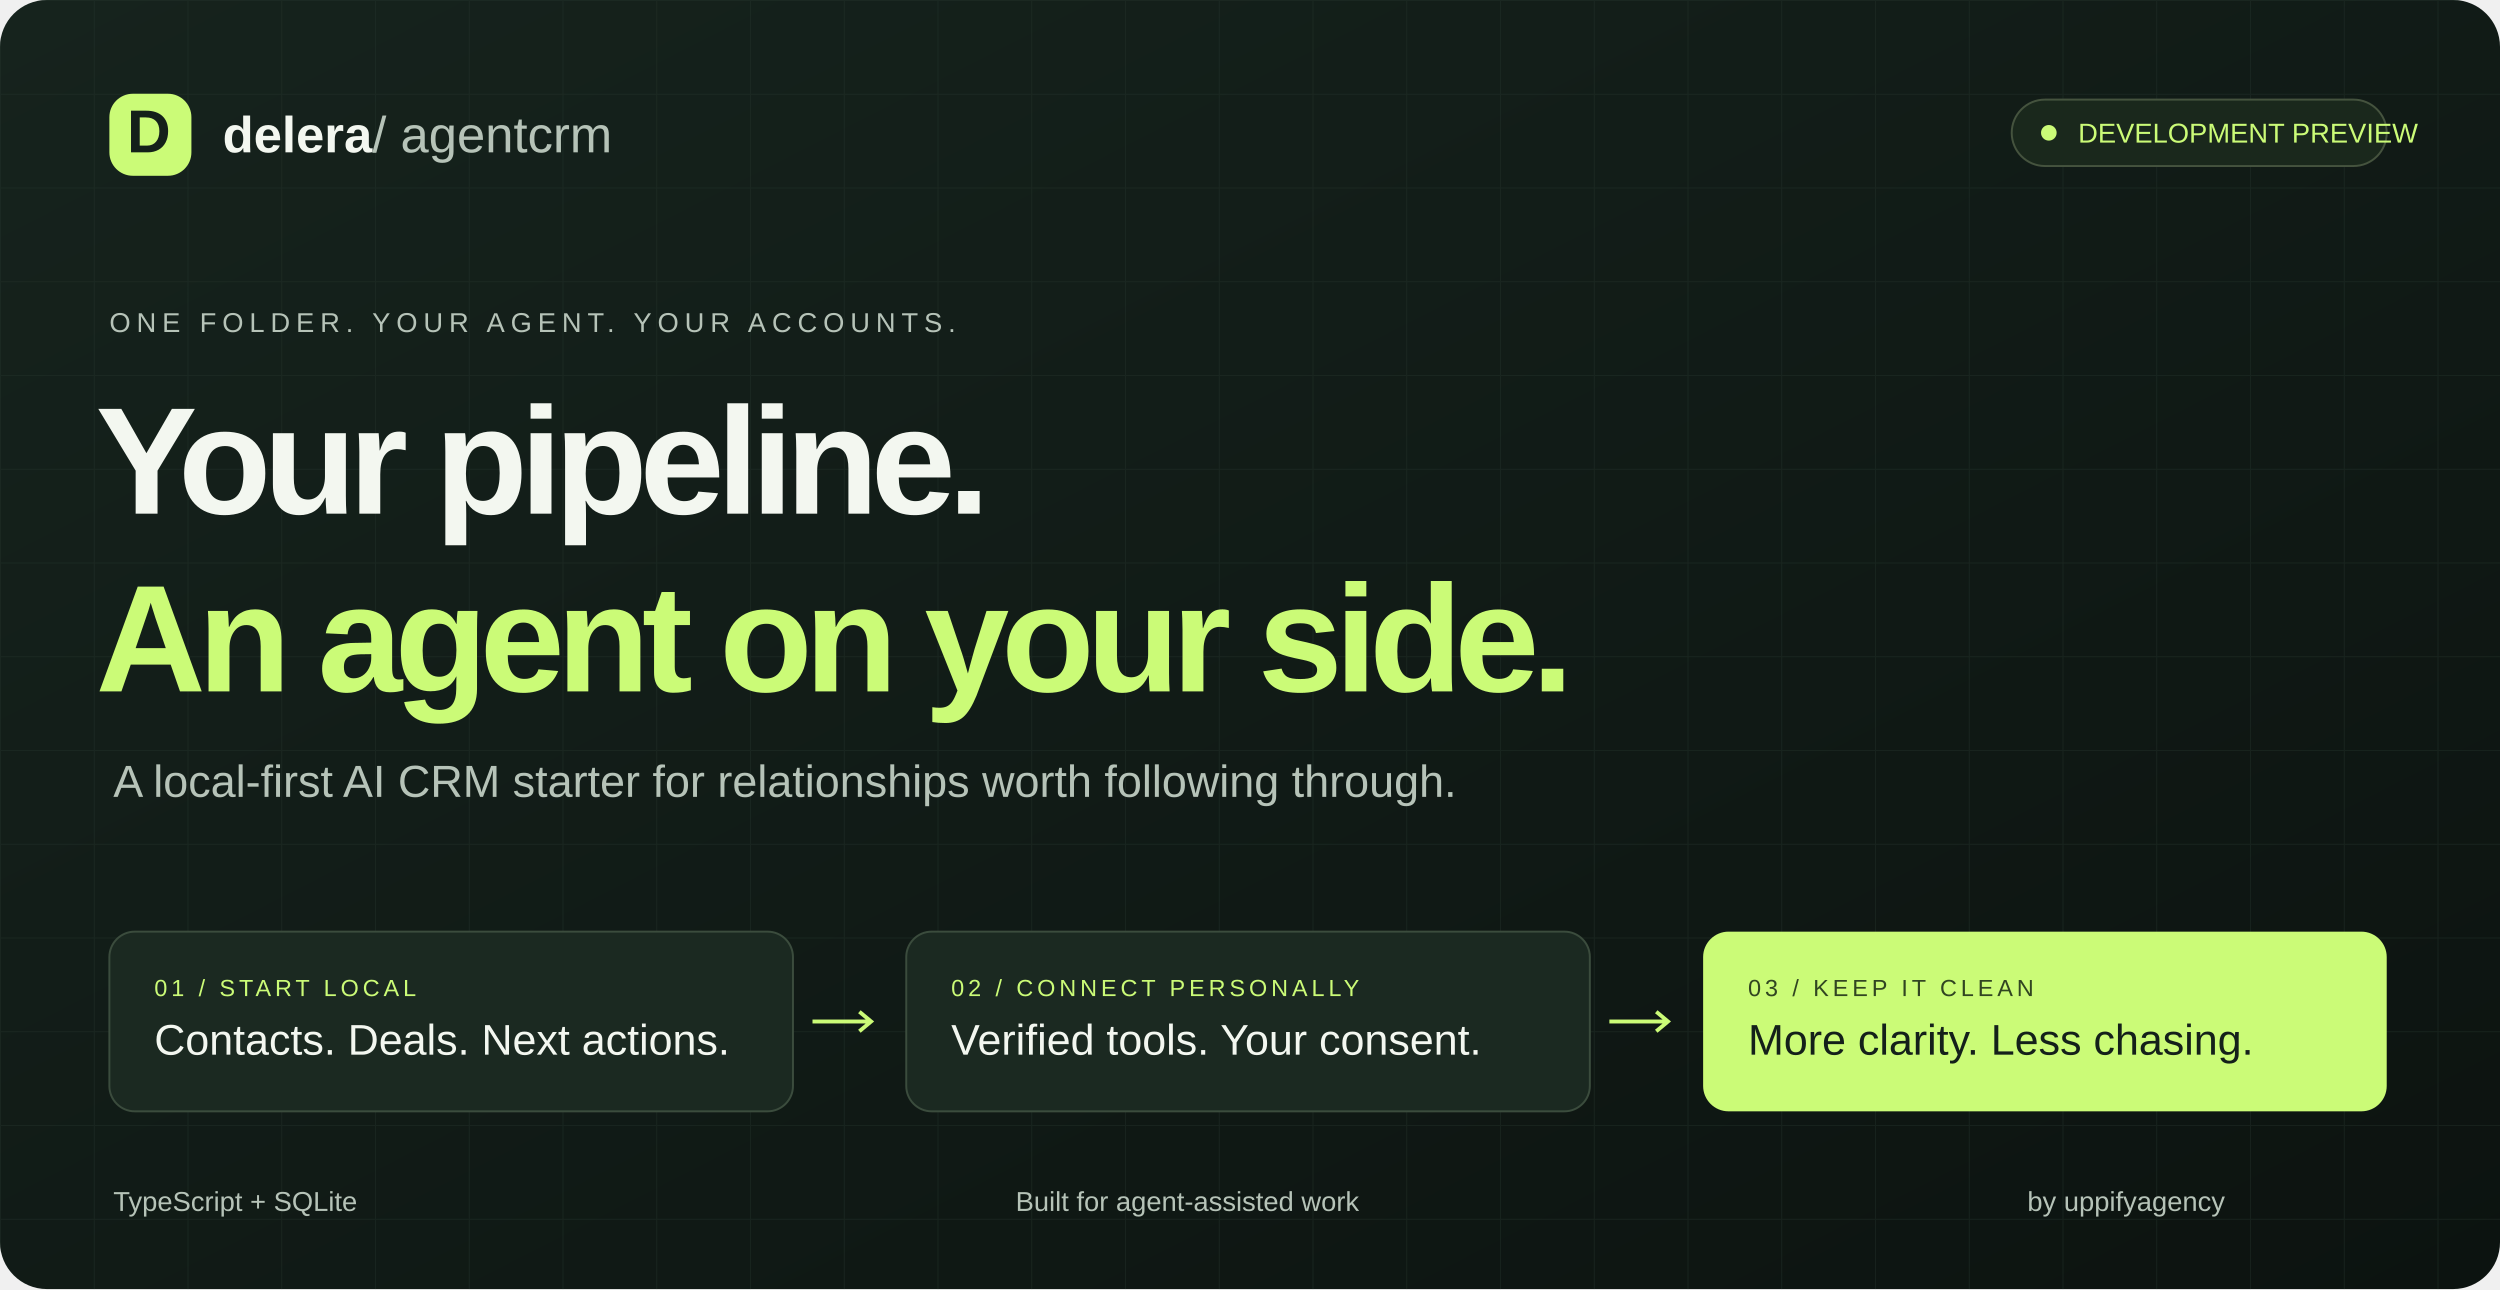
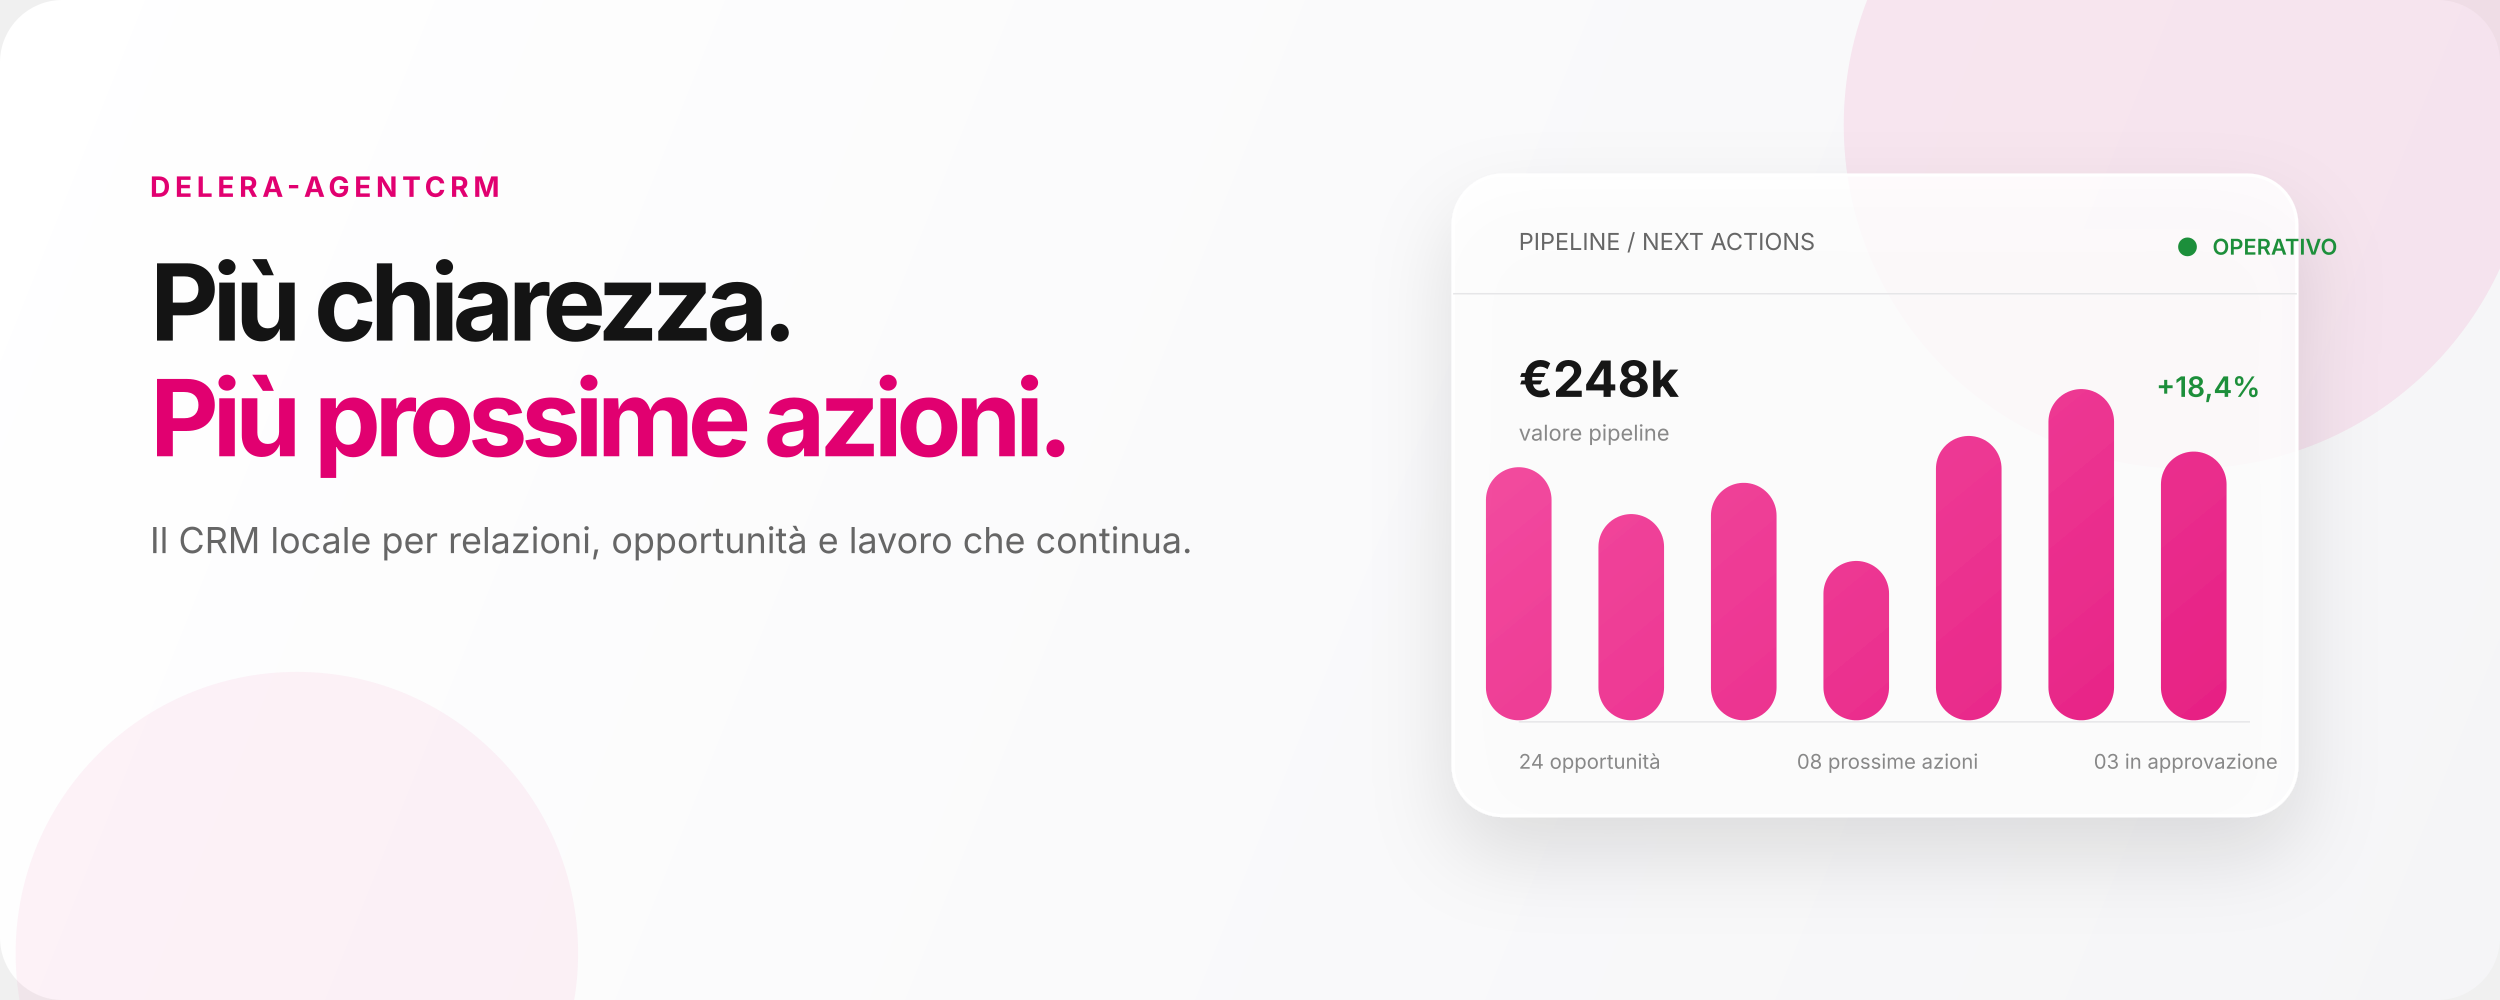
- <svg xmlns="http://www.w3.org/2000/svg" width="1280" height="660" viewBox="0 0 1280 660" role="img" aria-labelledby="title desc">
+ <svg xmlns="http://www.w3.org/2000/svg" width="1600" height="640" viewBox="0 0 1600 640" role="img" aria-labelledby="title desc">
  <defs>
-     <pattern id="grid" width="48" height="48" patternUnits="userSpaceOnUse">
-       <path d="M48 0H0V48" fill="none" stroke="#24332b" stroke-width="1" />
-     </pattern>
-     <linearGradient id="shade" x2="1" y2="1">
-       <stop stop-color="#16231d" />
-       <stop offset="1" stop-color="#0c1310" />
+     <linearGradient id="bg" x1="0" y1="0" x2="1600" y2="640" gradientUnits="userSpaceOnUse">
+       <stop stop-color="#ffffff" />
+       <stop offset="1" stop-color="#f5f5f7" />
    </linearGradient>
+     <linearGradient id="pink" x1="1120" y1="128" x2="1460" y2="540" gradientUnits="userSpaceOnUse">
+       <stop stop-color="#f23b97" />
+       <stop offset="1" stop-color="#e10070" />
+     </linearGradient>
+     <filter id="shadow" x="-30%" y="-30%" width="160%" height="180%">
+       <feDropShadow dx="0" dy="24" stdDeviation="26" flood-color="#000000" flood-opacity=".14" />
+     </filter>
  </defs>
-   <rect width="1280" height="660" rx="24" fill="url(#shade)" />
-   <rect width="1280" height="660" rx="24" fill="url(#grid)" opacity=".42" />
-   <g font-family="Arial, Helvetica, sans-serif">
-     <rect x="56" y="48" width="42" height="42" rx="12" fill="#cbfb77" />
-     <text x="65" y="78" font-size="31" font-weight="700" fill="#14201a">D</text>
-     <text x="114" y="78" font-size="26" fill="#f3f7f0" font-weight="700">delera<tspan fill="#b6c3b8" font-weight="400"> / agentcrm</tspan>
-     </text>
-     <rect x="1030" y="51" width="192" height="34" rx="17" stroke="#45533e" fill="#1a281c" />
-     <circle cx="1049" cy="68" r="4" fill="#cbfb77" />
-     <text x="1064" y="73" font-size="14" fill="#cbfb77">DEVELOPMENT PREVIEW</text>
-     <text x="56" y="170" font-size="14" letter-spacing="3" fill="#b6c3b8">ONE FOLDER. YOUR AGENT. YOUR ACCOUNTS.</text>
-     <text x="49" y="263" font-size="78" letter-spacing="-4" font-weight="700" fill="#f3f7f0">Your pipeline.</text>
-     <text x="49" y="354" font-size="78" letter-spacing="-4" font-weight="700" fill="#cbfb77">An agent on your side.</text>
-     <text x="58" y="408" font-size="23" fill="#b6c3b8">A local-first AI CRM starter for relationships worth following through.</text>
-     <g transform="translate(56 477)">
-       <rect width="350" height="92" rx="13" fill="#1b2921" stroke="#3b4c3d" />
-       <text x="23" y="33" font-size="12" letter-spacing="2" fill="#cbfb77">01 / START LOCAL</text>
-       <text x="23" y="63" font-size="22" fill="#f3f7f0">Contacts. Deals. Next actions.</text>
-     </g>
-     <path d="M416 523h30m-6-5 6 5-6 5" fill="none" stroke="#cbfb77" stroke-width="2" />
-     <g transform="translate(464 477)">
-       <rect width="350" height="92" rx="13" fill="#1b2921" stroke="#3b4c3d" />
-       <text x="23" y="33" font-size="12" letter-spacing="2" fill="#cbfb77">02 / CONNECT PERSONALLY</text>
-       <text x="23" y="63" font-size="22" fill="#f3f7f0">Verified tools. Your consent.</text>
-     </g>
-     <path d="M824 523h30m-6-5 6 5-6 5" fill="none" stroke="#cbfb77" stroke-width="2" />
-     <g transform="translate(872 477)">
-       <rect width="350" height="92" rx="13" fill="#cbfb77" />
-       <text x="23" y="33" font-size="12" letter-spacing="2" fill="#314521">03 / KEEP IT CLEAN</text>
-       <text x="23" y="63" font-size="22" fill="#14201a">More clarity. Less chasing.</text>
-     </g>
-     <text x="58" y="620" font-size="14" fill="#b6c3b8">TypeScript + SQLite</text>
-     <text x="520" y="620" font-size="14" fill="#b6c3b8">Built for agent-assisted work</text>
-     <text x="1038" y="620" font-size="14" fill="#b6c3b8">by uppifyagency</text>
+   <rect width="1600" height="640" rx="40" fill="url(#bg)" />
+   <circle cx="1400" cy="80" r="220" fill="#e10070" opacity=".08" />
+   <circle cx="190" cy="610" r="180" fill="#e10070" opacity=".05" />
+   <g font-family="-apple-system,BlinkMacSystemFont,'SF Pro',Inter,Arial,sans-serif">
+     <text x="96" y="126" fill="#e10070" font-size="18" font-weight="700" letter-spacing="3">DELERA-AGENTCRM</text>
+     <text x="96" y="218" fill="#141414" font-size="68" font-weight="700" letter-spacing="-4">Più chiarezza.</text>
+     <text x="96" y="292" fill="#e10070" font-size="68" font-weight="700" letter-spacing="-4">Più prossime azioni.</text>
+     <text x="96" y="354" fill="#666666" font-size="23">Il CRM locale per relazioni, opportunità e lavoro che continua.</text>
+   </g>
+   <g filter="url(#shadow)">
+     <rect x="930" y="112" width="540" height="410" rx="32" fill="#ffffff" fill-opacity=".82" stroke="#ffffff" stroke-width="2" />
+     <path d="M930 188h540" stroke="#e6e6e8" />
+     <text x="972" y="160" fill="#666666" font-family="-apple-system,BlinkMacSystemFont,'SF Pro',Inter,Arial,sans-serif" font-size="15">PIPELINE / NEXT ACTIONS</text>
+     <circle cx="1400" cy="158" r="6" fill="#1f8f3a" />
+     <text x="1416" y="163" fill="#1f8f3a" font-family="-apple-system,BlinkMacSystemFont,'SF Pro',Inter,Arial,sans-serif" font-size="14" font-weight="600">OPERATIVO</text>
+     <text x="972" y="254" fill="#141414" font-family="-apple-system,BlinkMacSystemFont,'SF Pro',Inter,Arial,sans-serif" font-size="32" font-weight="700">€248k</text>
+     <text x="972" y="282" fill="#888888" font-family="-apple-system,BlinkMacSystemFont,'SF Pro',Inter,Arial,sans-serif" font-size="14">valore pipeline</text>
+     <text x="1380" y="254" fill="#1f8f3a" font-family="-apple-system,BlinkMacSystemFont,'SF Pro',Inter,Arial,sans-serif" font-size="18" font-weight="600">+18,4%</text>
+     <path d="M972 440V320M1044 440V350M1116 440V330M1188 440V380M1260 440V300M1332 440V270M1404 440V310" stroke="url(#pink)" stroke-width="42" stroke-linecap="round" opacity=".9" />
+     <path d="M972 462h468" stroke="#e6e6e8" />
+     <text x="972" y="492" fill="#888888" font-family="-apple-system,BlinkMacSystemFont,'SF Pro',Inter,Arial,sans-serif" font-size="13">24 opportunità</text>
+     <text x="1150" y="492" fill="#888888" font-family="-apple-system,BlinkMacSystemFont,'SF Pro',Inter,Arial,sans-serif" font-size="13">08 prossime azioni</text>
+     <text x="1340" y="492" fill="#888888" font-family="-apple-system,BlinkMacSystemFont,'SF Pro',Inter,Arial,sans-serif" font-size="13">03 in approvazione</text>
  </g>
</svg>
